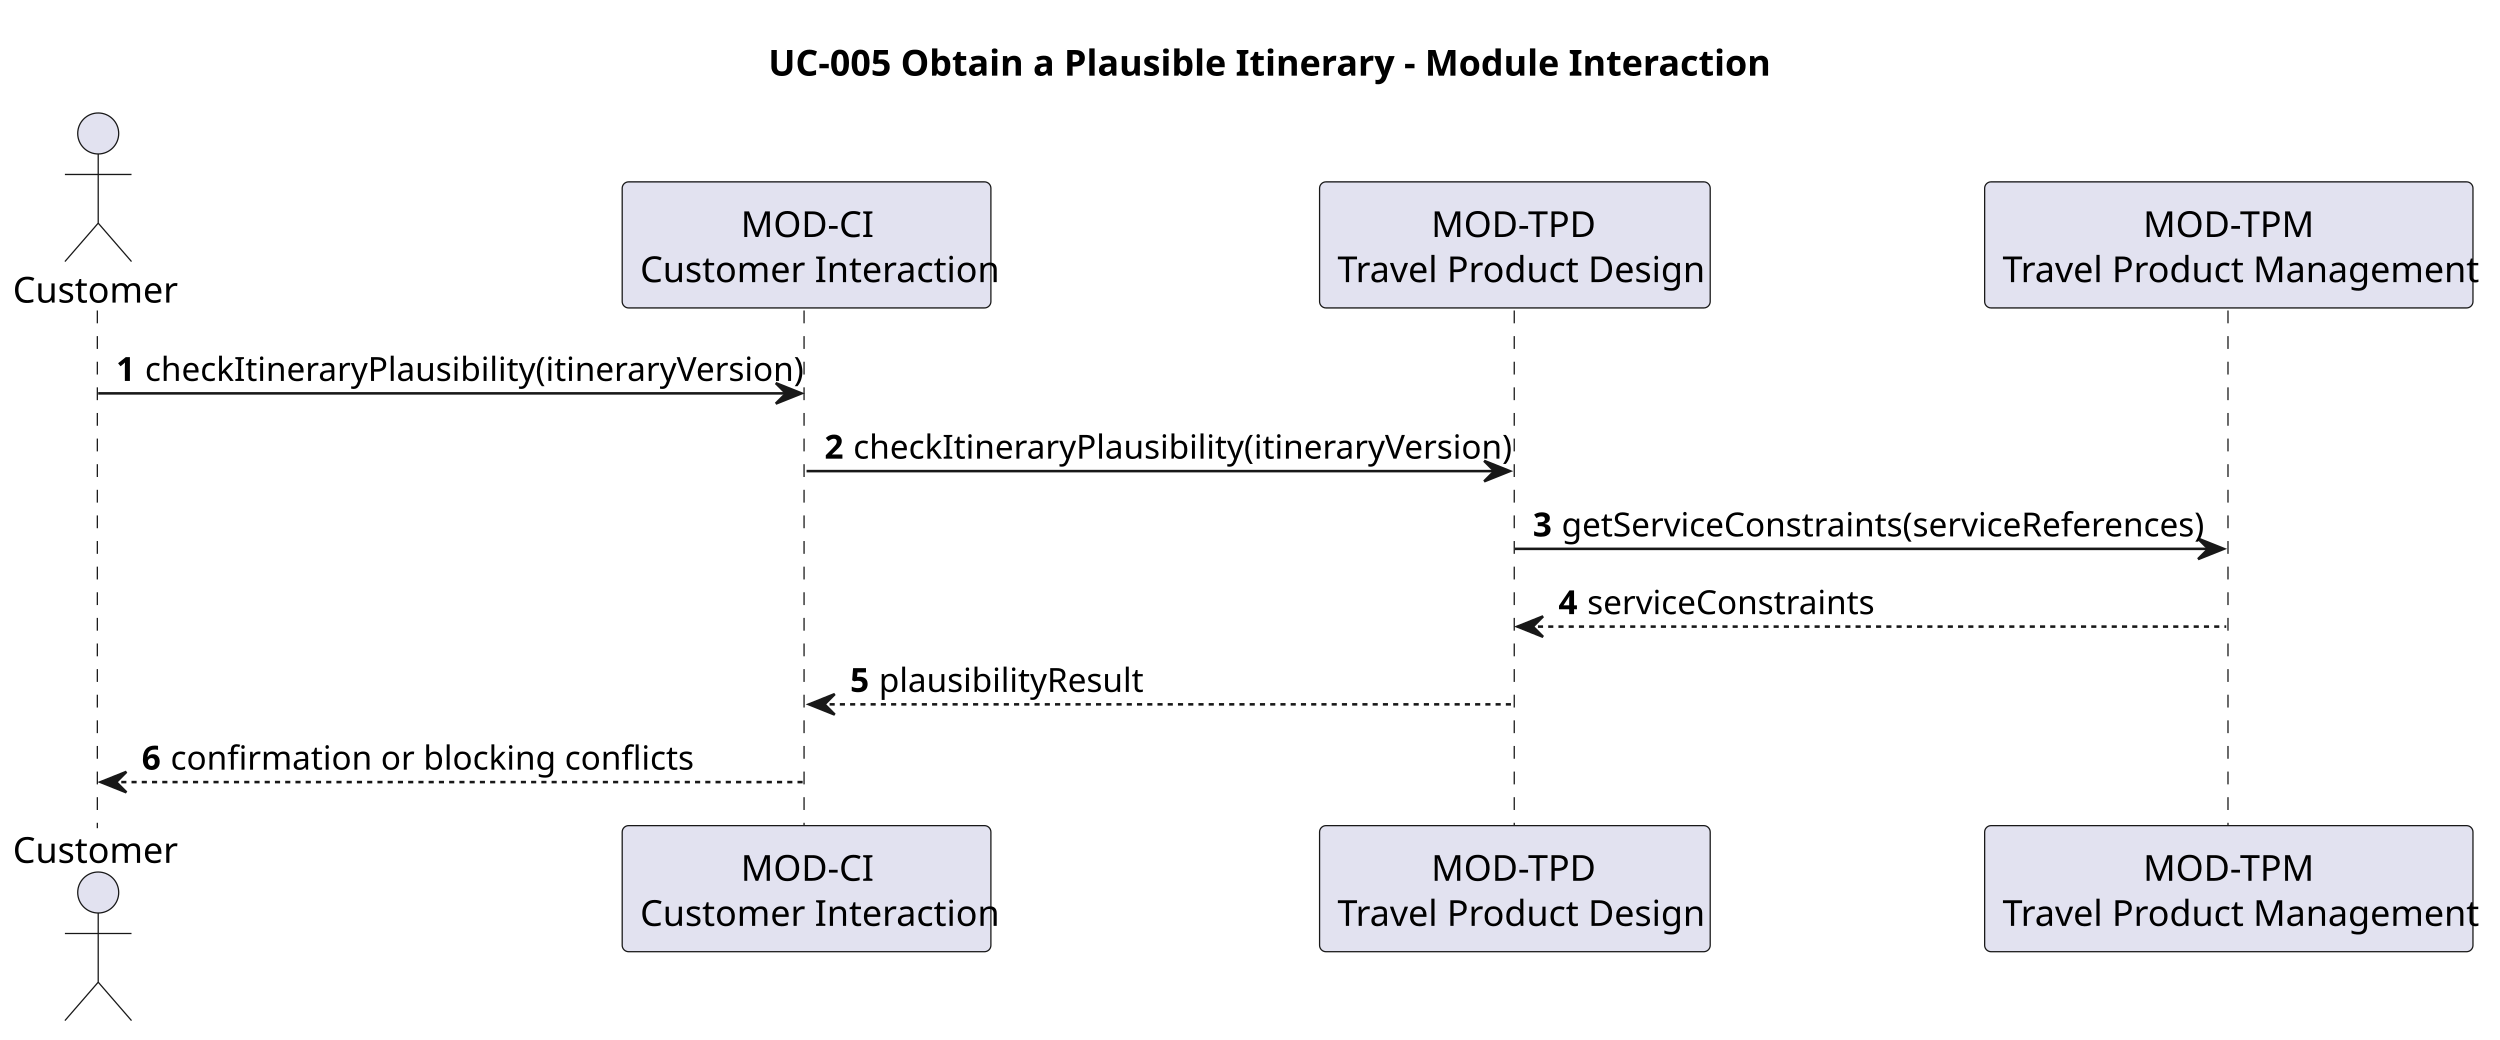
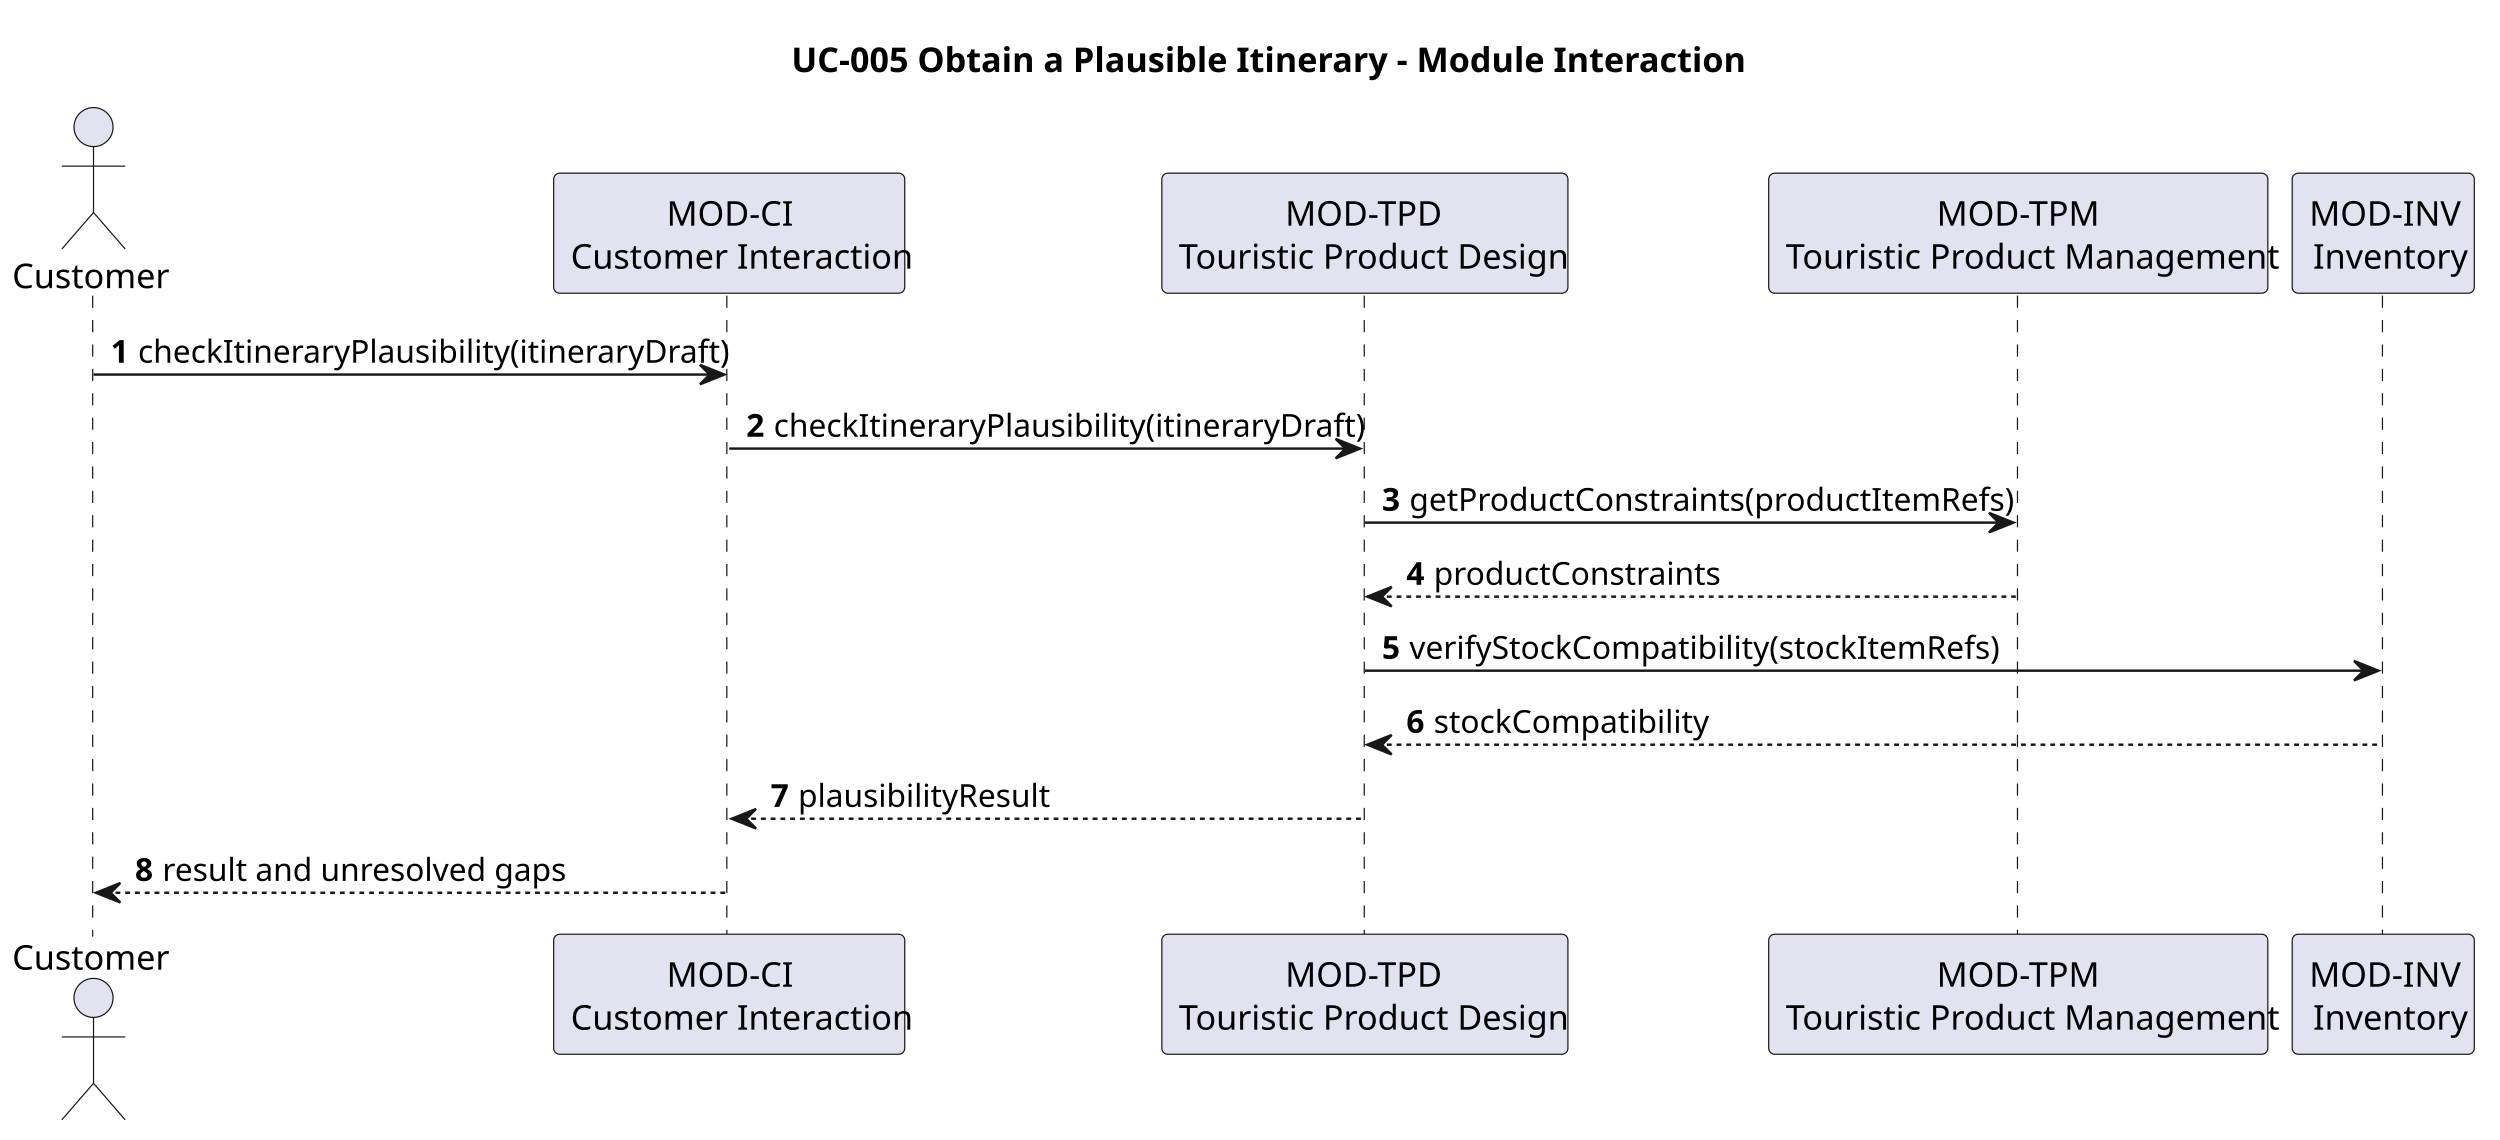
- <svg xmlns="http://www.w3.org/2000/svg" contentStyleType="text/css" data-diagram-type="SEQUENCE" height="406px" preserveAspectRatio="none" style="width:976px;height:406px;background:#FFFFFF;" version="1.1" viewBox="0 0 976 406" width="976px" zoomAndPan="magnify">
+ <svg xmlns="http://www.w3.org/2000/svg" contentStyleType="text/css" data-diagram-type="SEQUENCE" height="467px" preserveAspectRatio="none" style="width:1025px;height:467px;background:#FFFFFF;" version="1.1" viewBox="0 0 1025 467" width="1025px" zoomAndPan="magnify">
  <defs />
  <g>
    <g class="title" data-source-line="1">
-       <text fill="#000000" font-family="sans-serif" font-size="14" font-weight="700" lengthAdjust="spacing" textLength="369.523" x="299.962" y="29.533">UC-005 Obtain a Plausible Itinerary - Module Interaction</text>
+       <text fill="#000000" font-family="sans-serif" font-size="14" font-weight="700" lengthAdjust="spacing" textLength="369.523" x="324.471" y="29.533">UC-005 Obtain a Plausible Itinerary - Module Interaction</text>
    </g>
    <g class="participant-lifeline" data-entity-uid="part1" data-qualified-name="Customer" data-source-line="3" id="part1-lifeline">
      <g>
-         <rect fill="#000000" fill-opacity="0" height="202.109" width="8" x="34.341" y="121.219" />
-         <line style="stroke:#181818;stroke-width:0.5;stroke-dasharray:5,5;" x1="38" x2="38" y1="121.219" y2="323.328" />
+         <rect fill="#000000" fill-opacity="0" height="262.812" width="8" x="34.341" y="121.219" />
+         <line style="stroke:#181818;stroke-width:0.5;stroke-dasharray:5,5;" x1="38" x2="38" y1="121.219" y2="384.031" />
      </g>
    </g>
    <g class="participant-lifeline" data-entity-uid="part2" data-qualified-name="CI" data-source-line="4" id="part2-lifeline">
      <g>
-         <rect fill="#000000" fill-opacity="0" height="202.109" width="8" x="310.877" y="121.219" />
-         <line style="stroke:#181818;stroke-width:0.5;stroke-dasharray:5,5;" x1="313.905" x2="313.905" y1="121.219" y2="323.328" />
+         <rect fill="#000000" fill-opacity="0" height="262.812" width="8" x="294.97" y="121.219" />
+         <line style="stroke:#181818;stroke-width:0.5;stroke-dasharray:5,5;" x1="297.998" x2="297.998" y1="121.219" y2="384.031" />
      </g>
    </g>
    <g class="participant-lifeline" data-entity-uid="part3" data-qualified-name="TPD" data-source-line="5" id="part3-lifeline">
      <g>
-         <rect fill="#000000" fill-opacity="0" height="202.109" width="8" x="587.414" y="121.219" />
-         <line style="stroke:#181818;stroke-width:0.5;stroke-dasharray:5,5;" x1="591.162" x2="591.162" y1="121.219" y2="323.328" />
+         <rect fill="#000000" fill-opacity="0" height="262.812" width="8" x="555.599" y="121.219" />
+         <line style="stroke:#181818;stroke-width:0.5;stroke-dasharray:5,5;" x1="559.348" x2="559.348" y1="121.219" y2="384.031" />
      </g>
    </g>
    <g class="participant-lifeline" data-entity-uid="part4" data-qualified-name="TPM" data-source-line="6" id="part4-lifeline">
      <g>
-         <rect fill="#000000" fill-opacity="0" height="202.109" width="8" x="866.127" y="121.219" />
-         <line style="stroke:#181818;stroke-width:0.5;stroke-dasharray:5,5;" x1="869.807" x2="869.807" y1="121.219" y2="323.328" />
+         <rect fill="#000000" fill-opacity="0" height="262.812" width="8" x="823.483" y="121.219" />
+         <line style="stroke:#181818;stroke-width:0.5;stroke-dasharray:5,5;" x1="827.163" x2="827.163" y1="121.219" y2="384.031" />
+       </g>
+     </g>
+     <g class="participant-lifeline" data-entity-uid="part5" data-qualified-name="INV" data-source-line="7" id="part5-lifeline">
+       <g>
+         <rect fill="#000000" fill-opacity="0" height="262.812" width="8" x="973.135" y="121.219" />
+         <line style="stroke:#181818;stroke-width:0.5;stroke-dasharray:5,5;" x1="976.804" x2="976.804" y1="121.219" y2="384.031" />
      </g>
    </g>
    <g class="participant participant-head" data-entity-uid="part1" data-qualified-name="Customer" data-source-line="3" id="part1-head">
      <text fill="#000000" font-family="sans-serif" font-size="14" lengthAdjust="spacing" textLength="60.683" x="5" y="118.143">Customer</text>
      <ellipse cx="38.341" cy="52.109" fill="#E2E2F0" rx="8" ry="8" style="stroke:#181818;stroke-width:0.5;" />
      <path d="M38.341,60.109 L38.341,87.109 M25.341,68.109 L51.341,68.109 M38.341,87.109 L25.341,102.109 M38.341,87.109 L51.341,102.109" fill="none" style="stroke:#181818;stroke-width:0.5;" />
    </g>
    <g class="participant participant-tail" data-entity-uid="part1" data-qualified-name="Customer" data-source-line="3" id="part1-tail">
-       <text fill="#000000" font-family="sans-serif" font-size="14" lengthAdjust="spacing" textLength="60.683" x="5" y="336.861">Customer</text>
-       <ellipse cx="38.341" cy="348.438" fill="#E2E2F0" rx="8" ry="8" style="stroke:#181818;stroke-width:0.5;" />
-       <path d="M38.341,356.438 L38.341,383.438 M25.341,364.438 L51.341,364.438 M38.341,383.438 L25.341,398.438 M38.341,383.438 L51.341,398.438" fill="none" style="stroke:#181818;stroke-width:0.5;" />
+       <text fill="#000000" font-family="sans-serif" font-size="14" lengthAdjust="spacing" textLength="60.683" x="5" y="397.565">Customer</text>
+       <ellipse cx="38.341" cy="409.141" fill="#E2E2F0" rx="8" ry="8" style="stroke:#181818;stroke-width:0.5;" />
+       <path d="M38.341,417.141 L38.341,444.141 M25.341,425.141 L51.341,425.141 M38.341,444.141 L25.341,459.141 M38.341,444.141 L51.341,459.141" fill="none" style="stroke:#181818;stroke-width:0.5;" />
    </g>
    <g class="participant participant-head" data-entity-uid="part2" data-qualified-name="CI" data-source-line="4" id="part2-head">
-       <rect fill="#E2E2F0" height="49.219" rx="2.5" ry="2.5" style="stroke:#181818;stroke-width:0.5;" width="143.944" x="242.905" y="71" />
-       <text fill="#000000" font-family="sans-serif" font-size="14" lengthAdjust="spacing" textLength="51.324" x="289.215" y="92.533">MOD-CI</text>
-       <text fill="#000000" font-family="sans-serif" font-size="14" lengthAdjust="spacing" textLength="129.944" x="249.905" y="110.143">Customer Interaction</text>
+       <rect fill="#E2E2F0" height="49.219" rx="2.5" ry="2.5" style="stroke:#181818;stroke-width:0.5;" width="143.944" x="226.998" y="71" />
+       <text fill="#000000" font-family="sans-serif" font-size="14" lengthAdjust="spacing" textLength="51.324" x="273.308" y="92.533">MOD-CI</text>
+       <text fill="#000000" font-family="sans-serif" font-size="14" lengthAdjust="spacing" textLength="129.944" x="233.998" y="110.143">Customer Interaction</text>
    </g>
    <g class="participant participant-tail" data-entity-uid="part2" data-qualified-name="CI" data-source-line="4" id="part2-tail">
-       <rect fill="#E2E2F0" height="49.219" rx="2.5" ry="2.5" style="stroke:#181818;stroke-width:0.5;" width="143.944" x="242.905" y="322.328" />
-       <text fill="#000000" font-family="sans-serif" font-size="14" lengthAdjust="spacing" textLength="51.324" x="289.215" y="343.861">MOD-CI</text>
-       <text fill="#000000" font-family="sans-serif" font-size="14" lengthAdjust="spacing" textLength="129.944" x="249.905" y="361.471">Customer Interaction</text>
+       <rect fill="#E2E2F0" height="49.219" rx="2.5" ry="2.5" style="stroke:#181818;stroke-width:0.5;" width="143.944" x="226.998" y="383.031" />
+       <text fill="#000000" font-family="sans-serif" font-size="14" lengthAdjust="spacing" textLength="51.324" x="273.308" y="404.565">MOD-CI</text>
+       <text fill="#000000" font-family="sans-serif" font-size="14" lengthAdjust="spacing" textLength="129.944" x="233.998" y="422.174">Customer Interaction</text>
    </g>
    <g class="participant participant-head" data-entity-uid="part3" data-qualified-name="TPD" data-source-line="5" id="part3-head">
-       <rect fill="#E2E2F0" height="49.219" rx="2.5" ry="2.5" style="stroke:#181818;stroke-width:0.5;" width="152.503" x="515.162" y="71" />
-       <text fill="#000000" font-family="sans-serif" font-size="14" lengthAdjust="spacing" textLength="65.324" x="558.751" y="92.533">MOD-TPD</text>
-       <text fill="#000000" font-family="sans-serif" font-size="14" lengthAdjust="spacing" textLength="138.503" x="522.162" y="110.143">Travel Product Design</text>
+       <rect fill="#E2E2F0" height="49.219" rx="2.5" ry="2.5" style="stroke:#181818;stroke-width:0.5;" width="166.503" x="476.348" y="71" />
+       <text fill="#000000" font-family="sans-serif" font-size="14" lengthAdjust="spacing" textLength="65.324" x="526.937" y="92.533">MOD-TPD</text>
+       <text fill="#000000" font-family="sans-serif" font-size="14" lengthAdjust="spacing" textLength="152.503" x="483.348" y="110.143">Touristic Product Design</text>
    </g>
    <g class="participant participant-tail" data-entity-uid="part3" data-qualified-name="TPD" data-source-line="5" id="part3-tail">
-       <rect fill="#E2E2F0" height="49.219" rx="2.5" ry="2.5" style="stroke:#181818;stroke-width:0.5;" width="152.503" x="515.162" y="322.328" />
-       <text fill="#000000" font-family="sans-serif" font-size="14" lengthAdjust="spacing" textLength="65.324" x="558.751" y="343.861">MOD-TPD</text>
-       <text fill="#000000" font-family="sans-serif" font-size="14" lengthAdjust="spacing" textLength="138.503" x="522.162" y="361.471">Travel Product Design</text>
+       <rect fill="#E2E2F0" height="49.219" rx="2.5" ry="2.5" style="stroke:#181818;stroke-width:0.5;" width="166.503" x="476.348" y="383.031" />
+       <text fill="#000000" font-family="sans-serif" font-size="14" lengthAdjust="spacing" textLength="65.324" x="526.937" y="404.565">MOD-TPD</text>
+       <text fill="#000000" font-family="sans-serif" font-size="14" lengthAdjust="spacing" textLength="152.503" x="483.348" y="422.174">Touristic Product Design</text>
    </g>
    <g class="participant participant-head" data-entity-uid="part4" data-qualified-name="TPM" data-source-line="6" id="part4-head">
-       <rect fill="#E2E2F0" height="49.219" rx="2.5" ry="2.5" style="stroke:#181818;stroke-width:0.5;" width="190.641" x="774.807" y="71" />
-       <text fill="#000000" font-family="sans-serif" font-size="14" lengthAdjust="spacing" textLength="66.876" x="836.689" y="92.533">MOD-TPM</text>
-       <text fill="#000000" font-family="sans-serif" font-size="14" lengthAdjust="spacing" textLength="176.641" x="781.807" y="110.143">Travel Product Management</text>
+       <rect fill="#E2E2F0" height="49.219" rx="2.5" ry="2.5" style="stroke:#181818;stroke-width:0.5;" width="204.641" x="725.163" y="71" />
+       <text fill="#000000" font-family="sans-serif" font-size="14" lengthAdjust="spacing" textLength="66.876" x="794.045" y="92.533">MOD-TPM</text>
+       <text fill="#000000" font-family="sans-serif" font-size="14" lengthAdjust="spacing" textLength="190.641" x="732.163" y="110.143">Touristic Product Management</text>
    </g>
    <g class="participant participant-tail" data-entity-uid="part4" data-qualified-name="TPM" data-source-line="6" id="part4-tail">
-       <rect fill="#E2E2F0" height="49.219" rx="2.5" ry="2.5" style="stroke:#181818;stroke-width:0.5;" width="190.641" x="774.807" y="322.328" />
-       <text fill="#000000" font-family="sans-serif" font-size="14" lengthAdjust="spacing" textLength="66.876" x="836.689" y="343.861">MOD-TPM</text>
-       <text fill="#000000" font-family="sans-serif" font-size="14" lengthAdjust="spacing" textLength="176.641" x="781.807" y="361.471">Travel Product Management</text>
+       <rect fill="#E2E2F0" height="49.219" rx="2.5" ry="2.5" style="stroke:#181818;stroke-width:0.5;" width="204.641" x="725.163" y="383.031" />
+       <text fill="#000000" font-family="sans-serif" font-size="14" lengthAdjust="spacing" textLength="66.876" x="794.045" y="404.565">MOD-TPM</text>
+       <text fill="#000000" font-family="sans-serif" font-size="14" lengthAdjust="spacing" textLength="190.641" x="732.163" y="422.174">Touristic Product Management</text>
    </g>
-     <g class="message" data-entity-1="part1" data-entity-2="part2" data-source-line="8" id="msg1">
-       <polygon fill="#181818" points="302.877,149.57,312.877,153.57,302.877,157.57,306.877,153.57" style="stroke:#181818;stroke-width:1;" />
-       <line style="stroke:#181818;stroke-width:1;" x1="38.341" x2="308.877" y1="153.57" y2="153.57" />
+     <g class="participant participant-head" data-entity-uid="part5" data-qualified-name="INV" data-source-line="7" id="part5-head">
+       <rect fill="#E2E2F0" height="49.219" rx="2.5" ry="2.5" style="stroke:#181818;stroke-width:0.5;" width="74.662" x="939.804" y="71" />
+       <text fill="#000000" font-family="sans-serif" font-size="14" lengthAdjust="spacing" textLength="60.662" x="946.804" y="92.533">MOD-INV</text>
+       <text fill="#000000" font-family="sans-serif" font-size="14" lengthAdjust="spacing" textLength="57.586" x="948.342" y="110.143">Inventory</text>
+     </g>
+     <g class="participant participant-tail" data-entity-uid="part5" data-qualified-name="INV" data-source-line="7" id="part5-tail">
+       <rect fill="#E2E2F0" height="49.219" rx="2.5" ry="2.5" style="stroke:#181818;stroke-width:0.5;" width="74.662" x="939.804" y="383.031" />
+       <text fill="#000000" font-family="sans-serif" font-size="14" lengthAdjust="spacing" textLength="60.662" x="946.804" y="404.565">MOD-INV</text>
+       <text fill="#000000" font-family="sans-serif" font-size="14" lengthAdjust="spacing" textLength="57.586" x="948.342" y="422.174">Inventory</text>
+     </g>
+     <g class="message" data-entity-1="part1" data-entity-2="part2" data-source-line="9" id="msg1">
+       <polygon fill="#181818" points="286.97,149.57,296.97,153.57,286.97,157.57,290.97,153.57" style="stroke:#181818;stroke-width:1;" />
+       <line style="stroke:#181818;stroke-width:1;" x1="38.341" x2="292.97" y1="153.57" y2="153.57" />
      <text fill="#000000" font-family="sans-serif" font-size="13" font-weight="700" lengthAdjust="spacing" textLength="7.23" x="45.341" y="148.714">1</text>
-       <text fill="#000000" font-family="sans-serif" font-size="13" lengthAdjust="spacing" textLength="241.306" x="56.571" y="148.714">checkItineraryPlausibility(itineraryVersion)</text>
+       <text fill="#000000" font-family="sans-serif" font-size="13" lengthAdjust="spacing" textLength="225.399" x="56.571" y="148.714">checkItineraryPlausibility(itineraryDraft)</text>
    </g>
-     <g class="message" data-entity-1="part2" data-entity-2="part3" data-source-line="9" id="msg2">
-       <polygon fill="#181818" points="579.414,179.922,589.414,183.922,579.414,187.922,583.414,183.922" style="stroke:#181818;stroke-width:1;" />
-       <line style="stroke:#181818;stroke-width:1;" x1="314.877" x2="585.414" y1="183.922" y2="183.922" />
-       <text fill="#000000" font-family="sans-serif" font-size="13" font-weight="700" lengthAdjust="spacing" textLength="7.23" x="321.877" y="179.065">2</text>
-       <text fill="#000000" font-family="sans-serif" font-size="13" lengthAdjust="spacing" textLength="241.306" x="333.107" y="179.065">checkItineraryPlausibility(itineraryVersion)</text>
+     <g class="message" data-entity-1="part2" data-entity-2="part3" data-source-line="10" id="msg2">
+       <polygon fill="#181818" points="547.599,179.922,557.599,183.922,547.599,187.922,551.599,183.922" style="stroke:#181818;stroke-width:1;" />
+       <line style="stroke:#181818;stroke-width:1;" x1="298.97" x2="553.599" y1="183.922" y2="183.922" />
+       <text fill="#000000" font-family="sans-serif" font-size="13" font-weight="700" lengthAdjust="spacing" textLength="7.23" x="305.97" y="179.065">2</text>
+       <text fill="#000000" font-family="sans-serif" font-size="13" lengthAdjust="spacing" textLength="225.399" x="317.2" y="179.065">checkItineraryPlausibility(itineraryDraft)</text>
    </g>
-     <g class="message" data-entity-1="part3" data-entity-2="part4" data-source-line="10" id="msg3">
-       <polygon fill="#181818" points="858.127,210.273,868.127,214.273,858.127,218.273,862.127,214.273" style="stroke:#181818;stroke-width:1;" />
-       <line style="stroke:#181818;stroke-width:1;" x1="591.414" x2="864.127" y1="214.273" y2="214.273" />
-       <text fill="#000000" font-family="sans-serif" font-size="13" font-weight="700" lengthAdjust="spacing" textLength="7.23" x="598.414" y="209.417">3</text>
-       <text fill="#000000" font-family="sans-serif" font-size="13" lengthAdjust="spacing" textLength="243.483" x="609.644" y="209.417">getServiceConstraints(serviceReferences)</text>
+     <g class="message" data-entity-1="part3" data-entity-2="part4" data-source-line="11" id="msg3">
+       <polygon fill="#181818" points="815.483,210.273,825.483,214.273,815.483,218.273,819.483,214.273" style="stroke:#181818;stroke-width:1;" />
+       <line style="stroke:#181818;stroke-width:1;" x1="559.599" x2="821.483" y1="214.273" y2="214.273" />
+       <text fill="#000000" font-family="sans-serif" font-size="13" font-weight="700" lengthAdjust="spacing" textLength="7.23" x="566.599" y="209.417">3</text>
+       <text fill="#000000" font-family="sans-serif" font-size="13" lengthAdjust="spacing" textLength="232.654" x="577.829" y="209.417">getProductConstraints(productItemRefs)</text>
    </g>
-     <g class="message" data-entity-1="part4" data-entity-2="part3" data-source-line="11" id="msg4">
-       <polygon fill="#181818" points="602.414,240.625,592.414,244.625,602.414,248.625,598.414,244.625" style="stroke:#181818;stroke-width:1;" />
-       <line style="stroke:#181818;stroke-width:1;stroke-dasharray:2,2;" x1="596.414" x2="869.127" y1="244.625" y2="244.625" />
-       <text fill="#000000" font-family="sans-serif" font-size="13" font-weight="700" lengthAdjust="spacing" textLength="7.23" x="608.414" y="239.769">4</text>
-       <text fill="#000000" font-family="sans-serif" font-size="13" lengthAdjust="spacing" textLength="106.926" x="619.644" y="239.769">serviceConstraints</text>
+     <g class="message" data-entity-1="part4" data-entity-2="part3" data-source-line="12" id="msg4">
+       <polygon fill="#181818" points="570.599,240.625,560.599,244.625,570.599,248.625,566.599,244.625" style="stroke:#181818;stroke-width:1;" />
+       <line style="stroke:#181818;stroke-width:1;stroke-dasharray:2,2;" x1="564.599" x2="826.483" y1="244.625" y2="244.625" />
+       <text fill="#000000" font-family="sans-serif" font-size="13" font-weight="700" lengthAdjust="spacing" textLength="7.23" x="576.599" y="239.769">4</text>
+       <text fill="#000000" font-family="sans-serif" font-size="13" lengthAdjust="spacing" textLength="109.11" x="587.829" y="239.769">productConstraints</text>
    </g>
-     <g class="message" data-entity-1="part3" data-entity-2="part2" data-source-line="12" id="msg5">
-       <polygon fill="#181818" points="325.877,270.977,315.877,274.977,325.877,278.977,321.877,274.977" style="stroke:#181818;stroke-width:1;" />
-       <line style="stroke:#181818;stroke-width:1;stroke-dasharray:2,2;" x1="319.877" x2="590.414" y1="274.977" y2="274.977" />
-       <text fill="#000000" font-family="sans-serif" font-size="13" font-weight="700" lengthAdjust="spacing" textLength="7.23" x="331.877" y="270.12">5</text>
-       <text fill="#000000" font-family="sans-serif" font-size="13" lengthAdjust="spacing" textLength="96.821" x="343.107" y="270.12">plausibilityResult</text>
+     <g class="message" data-entity-1="part3" data-entity-2="part5" data-source-line="13" id="msg5">
+       <polygon fill="#181818" points="965.135,270.977,975.135,274.977,965.135,278.977,969.135,274.977" style="stroke:#181818;stroke-width:1;" />
+       <line style="stroke:#181818;stroke-width:1;" x1="559.599" x2="971.135" y1="274.977" y2="274.977" />
+       <text fill="#000000" font-family="sans-serif" font-size="13" font-weight="700" lengthAdjust="spacing" textLength="7.23" x="566.599" y="270.12">5</text>
+       <text fill="#000000" font-family="sans-serif" font-size="13" lengthAdjust="spacing" textLength="228.998" x="577.829" y="270.12">verifyStockCompatibility(stockItemRefs)</text>
    </g>
-     <g class="message" data-entity-1="part2" data-entity-2="part1" data-source-line="13" id="msg6">
-       <polygon fill="#181818" points="49.341,301.328,39.341,305.328,49.341,309.328,45.341,305.328" style="stroke:#181818;stroke-width:1;" />
-       <line style="stroke:#181818;stroke-width:1;stroke-dasharray:2,2;" x1="43.341" x2="313.877" y1="305.328" y2="305.328" />
-       <text fill="#000000" font-family="sans-serif" font-size="13" font-weight="700" lengthAdjust="spacing" textLength="7.23" x="55.341" y="300.472">6</text>
-       <text fill="#000000" font-family="sans-serif" font-size="13" lengthAdjust="spacing" textLength="187.859" x="66.571" y="300.472">confirmation or blocking conflicts</text>
+     <g class="message" data-entity-1="part5" data-entity-2="part3" data-source-line="14" id="msg6">
+       <polygon fill="#181818" points="570.599,301.328,560.599,305.328,570.599,309.328,566.599,305.328" style="stroke:#181818;stroke-width:1;" />
+       <line style="stroke:#181818;stroke-width:1;stroke-dasharray:2,2;" x1="564.599" x2="976.135" y1="305.328" y2="305.328" />
+       <text fill="#000000" font-family="sans-serif" font-size="13" font-weight="700" lengthAdjust="spacing" textLength="7.23" x="576.599" y="300.472">6</text>
+       <text fill="#000000" font-family="sans-serif" font-size="13" lengthAdjust="spacing" textLength="104.755" x="587.829" y="300.472">stockCompatibility</text>
+     </g>
+     <g class="message" data-entity-1="part3" data-entity-2="part2" data-source-line="15" id="msg7">
+       <polygon fill="#181818" points="309.97,331.68,299.97,335.68,309.97,339.68,305.97,335.68" style="stroke:#181818;stroke-width:1;" />
+       <line style="stroke:#181818;stroke-width:1;stroke-dasharray:2,2;" x1="303.97" x2="558.599" y1="335.68" y2="335.68" />
+       <text fill="#000000" font-family="sans-serif" font-size="13" font-weight="700" lengthAdjust="spacing" textLength="7.23" x="315.97" y="330.823">7</text>
+       <text fill="#000000" font-family="sans-serif" font-size="13" lengthAdjust="spacing" textLength="96.821" x="327.2" y="330.823">plausibilityResult</text>
+     </g>
+     <g class="message" data-entity-1="part2" data-entity-2="part1" data-source-line="16" id="msg8">
+       <polygon fill="#181818" points="49.341,362.031,39.341,366.031,49.341,370.031,45.341,366.031" style="stroke:#181818;stroke-width:1;" />
+       <line style="stroke:#181818;stroke-width:1;stroke-dasharray:2,2;" x1="43.341" x2="297.97" y1="366.031" y2="366.031" />
+       <text fill="#000000" font-family="sans-serif" font-size="13" font-weight="700" lengthAdjust="spacing" textLength="7.23" x="55.341" y="361.175">8</text>
+       <text fill="#000000" font-family="sans-serif" font-size="13" lengthAdjust="spacing" textLength="156.102" x="66.571" y="361.175">result and unresolved gaps</text>
    </g>
  </g>
</svg>
